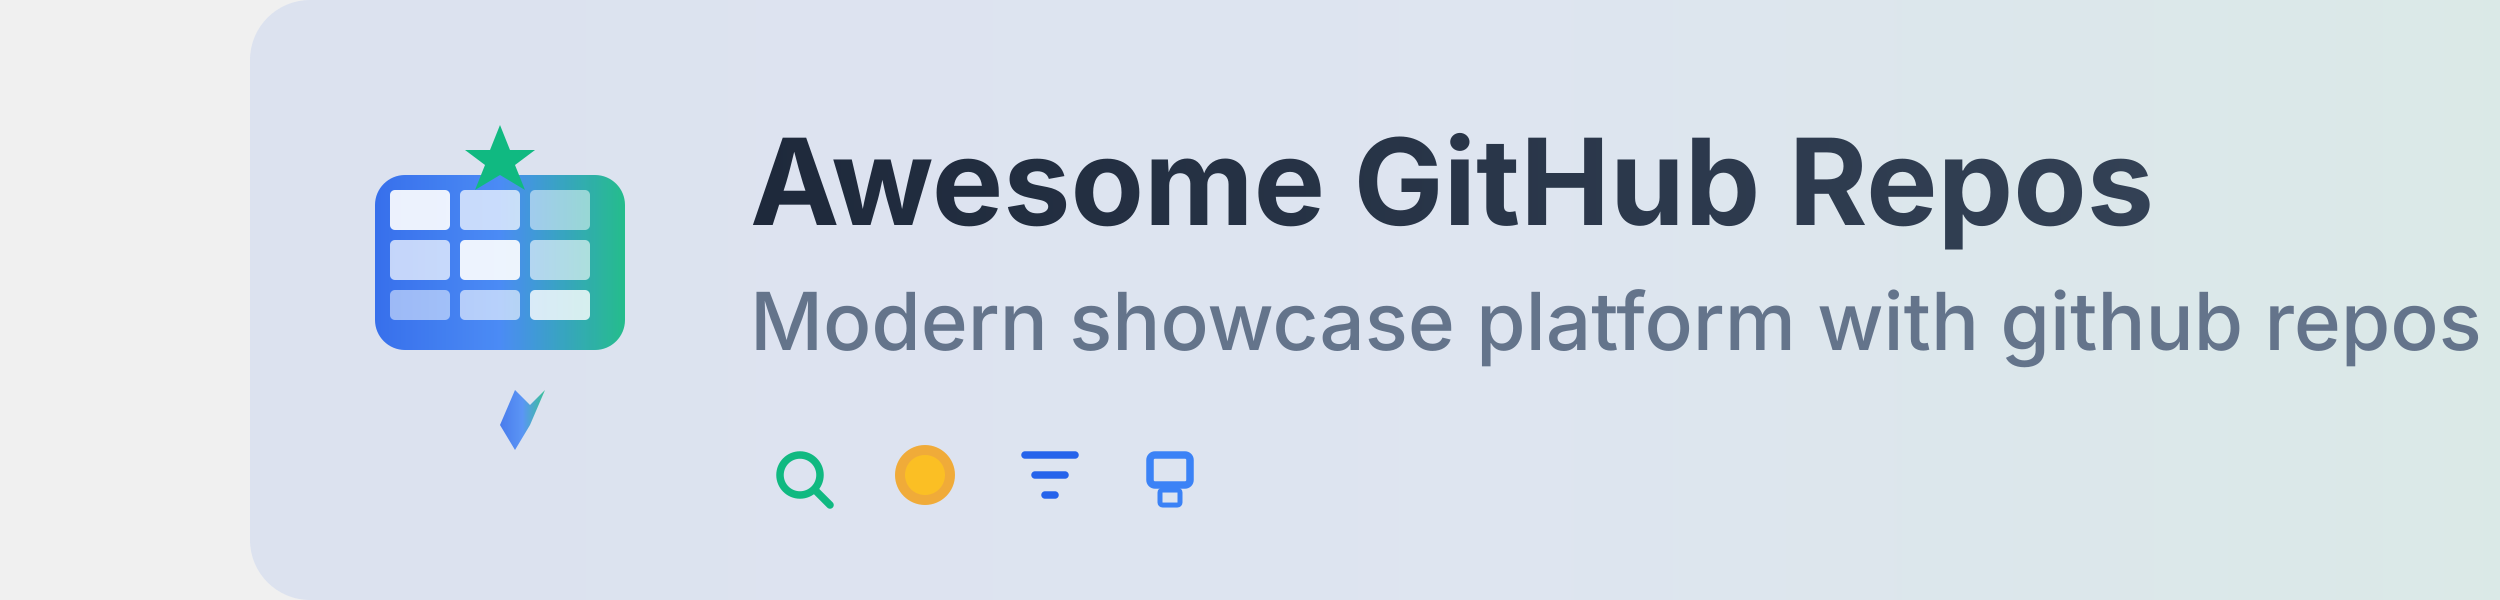
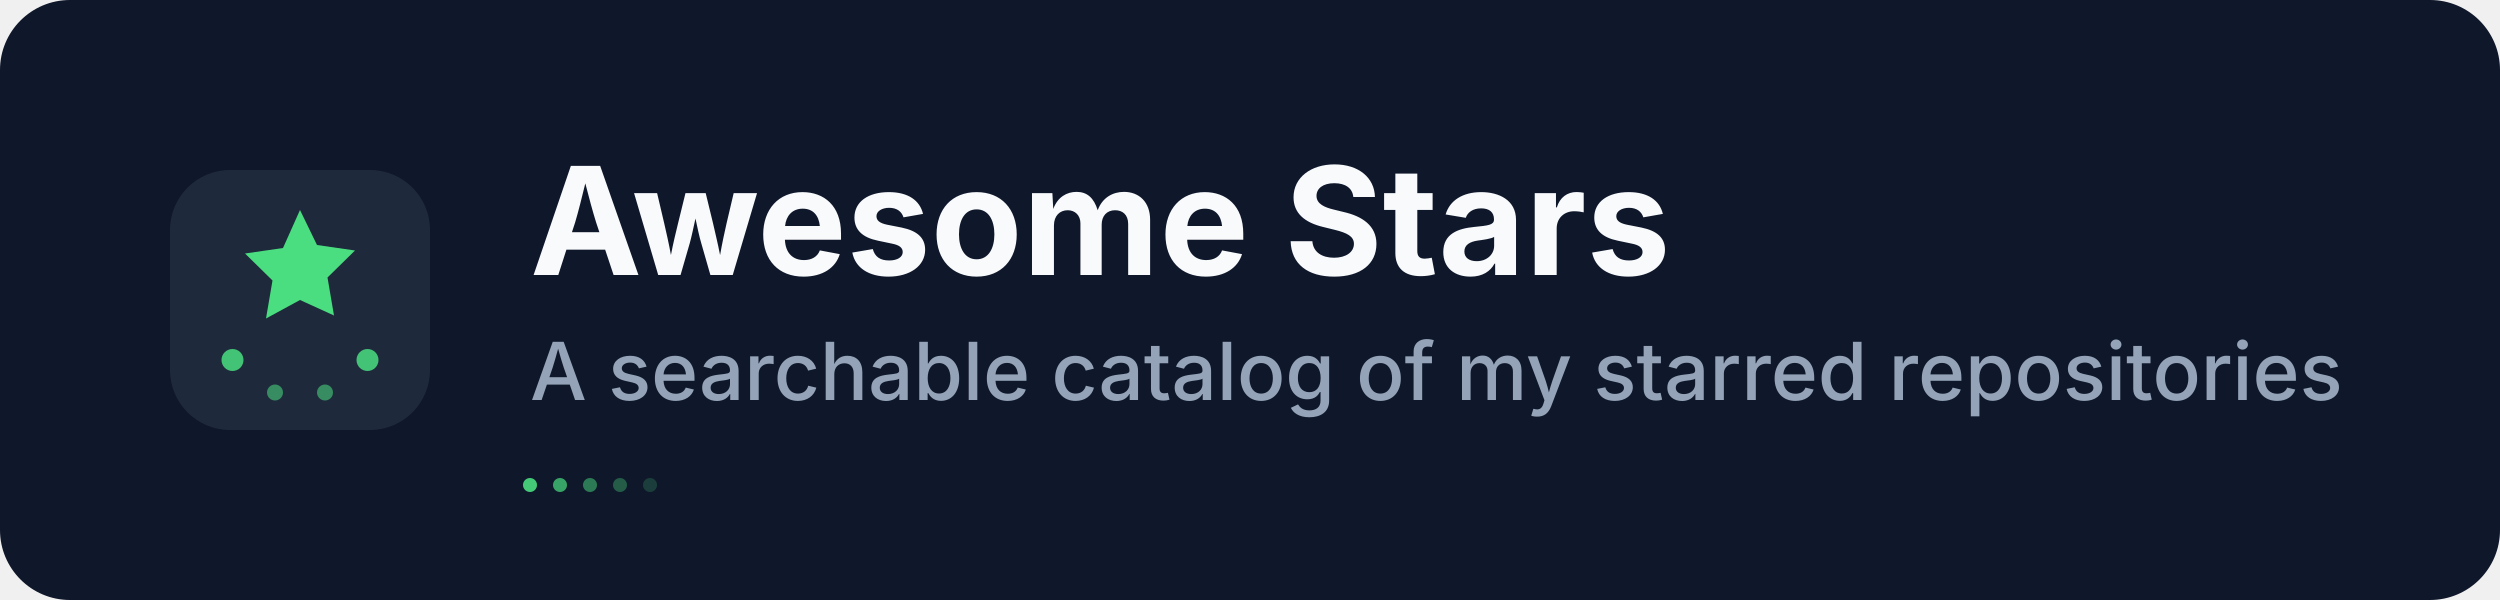
- <svg xmlns="http://www.w3.org/2000/svg" width="500" height="120" viewBox="0 0 400 120">
-   <defs>
-     <linearGradient id="bannerGradient" x1="0%" y1="0%" x2="100%" y2="0%">
-       <stop offset="0%" style="stop-color:#2563eb;stop-opacity:1" />
-       <stop offset="50%" style="stop-color:#3b82f6;stop-opacity:1" />
-       <stop offset="100%" style="stop-color:#10b981;stop-opacity:1" />
-     </linearGradient>
-     <linearGradient id="textGradient" x1="0%" y1="0%" x2="100%" y2="0%">
-       <stop offset="0%" style="stop-color:#1e293b;stop-opacity:1" />
-       <stop offset="100%" style="stop-color:#334155;stop-opacity:1" />
-     </linearGradient>
-   </defs>
-   <rect width="500" height="120" rx="12" fill="url(#bannerGradient)" opacity="0.1" />
-   <g transform="translate(20, 20)">
-     <rect x="5" y="15" width="50" height="35" rx="6" fill="url(#bannerGradient)" opacity="0.9" />
-     <rect x="8" y="18" width="12" height="8" rx="1" fill="white" opacity="0.9" />
-     <rect x="22" y="18" width="12" height="8" rx="1" fill="white" opacity="0.7" />
-     <rect x="36" y="18" width="12" height="8" rx="1" fill="white" opacity="0.5" />
-     <rect x="8" y="28" width="12" height="8" rx="1" fill="white" opacity="0.7" />
-     <rect x="22" y="28" width="12" height="8" rx="1" fill="white" opacity="0.9" />
-     <rect x="36" y="28" width="12" height="8" rx="1" fill="white" opacity="0.6" />
-     <rect x="8" y="38" width="12" height="6" rx="1" fill="white" opacity="0.5" />
-     <rect x="22" y="38" width="12" height="6" rx="1" fill="white" opacity="0.6" />
-     <rect x="36" y="38" width="12" height="6" rx="1" fill="white" opacity="0.8" />
-     <path d="M30 5 L32 10 L37 10 L33 13 L35 18 L30 15 L25 18 L27 13 L23 10 L28 10 Z" fill="#10b981" />
-     <path d="M30 65 L33 58 L36 61 L39 58 L36 65 L33 70 L30 65 Z" fill="url(#bannerGradient)" opacity="0.8" />
+ <svg xmlns="http://www.w3.org/2000/svg" width="500" height="120" viewBox="0 0 500 120">
+   <rect width="500" height="120" rx="14" fill="#0f172a" />
+   <g transform="translate(34, 34)">
+     <rect width="52" height="52" rx="12" fill="#1e293b" />
+     <path d="M26 8l3.4 7 7.6 1.1-5.5 5.4 1.3 7.6L26 26l-6.8 3.7 1.3-7.6-5.5-5.4 7.6-1.1z" fill="#4ade80" />
+     <circle cx="12.5" cy="38" r="2.2" fill="#4ade80" opacity="0.85" />
+     <circle cx="39.5" cy="38" r="2.2" fill="#4ade80" opacity="0.85" />
+     <circle cx="21" cy="44.5" r="1.6" fill="#4ade80" opacity="0.55" />
+     <circle cx="31" cy="44.5" r="1.6" fill="#4ade80" opacity="0.55" />
  </g>
-   <text x="100" y="45" font-family="Inter, system-ui, sans-serif" font-size="24" font-weight="700" fill="url(#textGradient)">Awesome GitHub Repos</text>
-   <text x="100" y="70" font-family="Inter, system-ui, sans-serif" font-size="16" font-weight="500" fill="#64748b">Modern showcase platform with github repos</text>
-   <g transform="translate(100, 85)">
-     <circle cx="10" cy="10" r="4" fill="none" stroke="#10b981" stroke-width="1.5" />
-     <path d="M13 13 L16 16" stroke="#10b981" stroke-width="1.5" stroke-linecap="round" />
-     <circle cx="35" cy="10" r="6" fill="#f59e0b" opacity="0.8" />
-     <circle cx="35" cy="10" r="4" fill="#fbbf24" />
-     <path d="M55 6 L65 6 M57 10 L63 10 M59 14 L61 14" stroke="#2563eb" stroke-width="1.5" stroke-linecap="round" />
-     <rect x="80" y="6" width="8" height="6" rx="1" fill="none" stroke="#3b82f6" stroke-width="1.5" />
-     <rect x="82" y="13" width="4" height="3" rx="0.5" fill="none" stroke="#3b82f6" stroke-width="1" />
+   <text x="106" y="55" font-family="Inter, system-ui, sans-serif" font-size="30" font-weight="700" fill="#f8fafc">Awesome Stars</text>
+   <text x="106" y="80" font-family="Inter, system-ui, sans-serif" font-size="16" font-weight="500" fill="#94a3b8">A searchable catalog of my starred repositories</text>
+   <g fill="#4ade80">
+     <circle cx="106" cy="97" r="1.4" opacity="0.9" />
+     <circle cx="112" cy="97" r="1.4" opacity="0.7" />
+     <circle cx="118" cy="97" r="1.4" opacity="0.5" />
+     <circle cx="124" cy="97" r="1.4" opacity="0.35" />
+     <circle cx="130" cy="97" r="1.4" opacity="0.2" />
  </g>
</svg>
